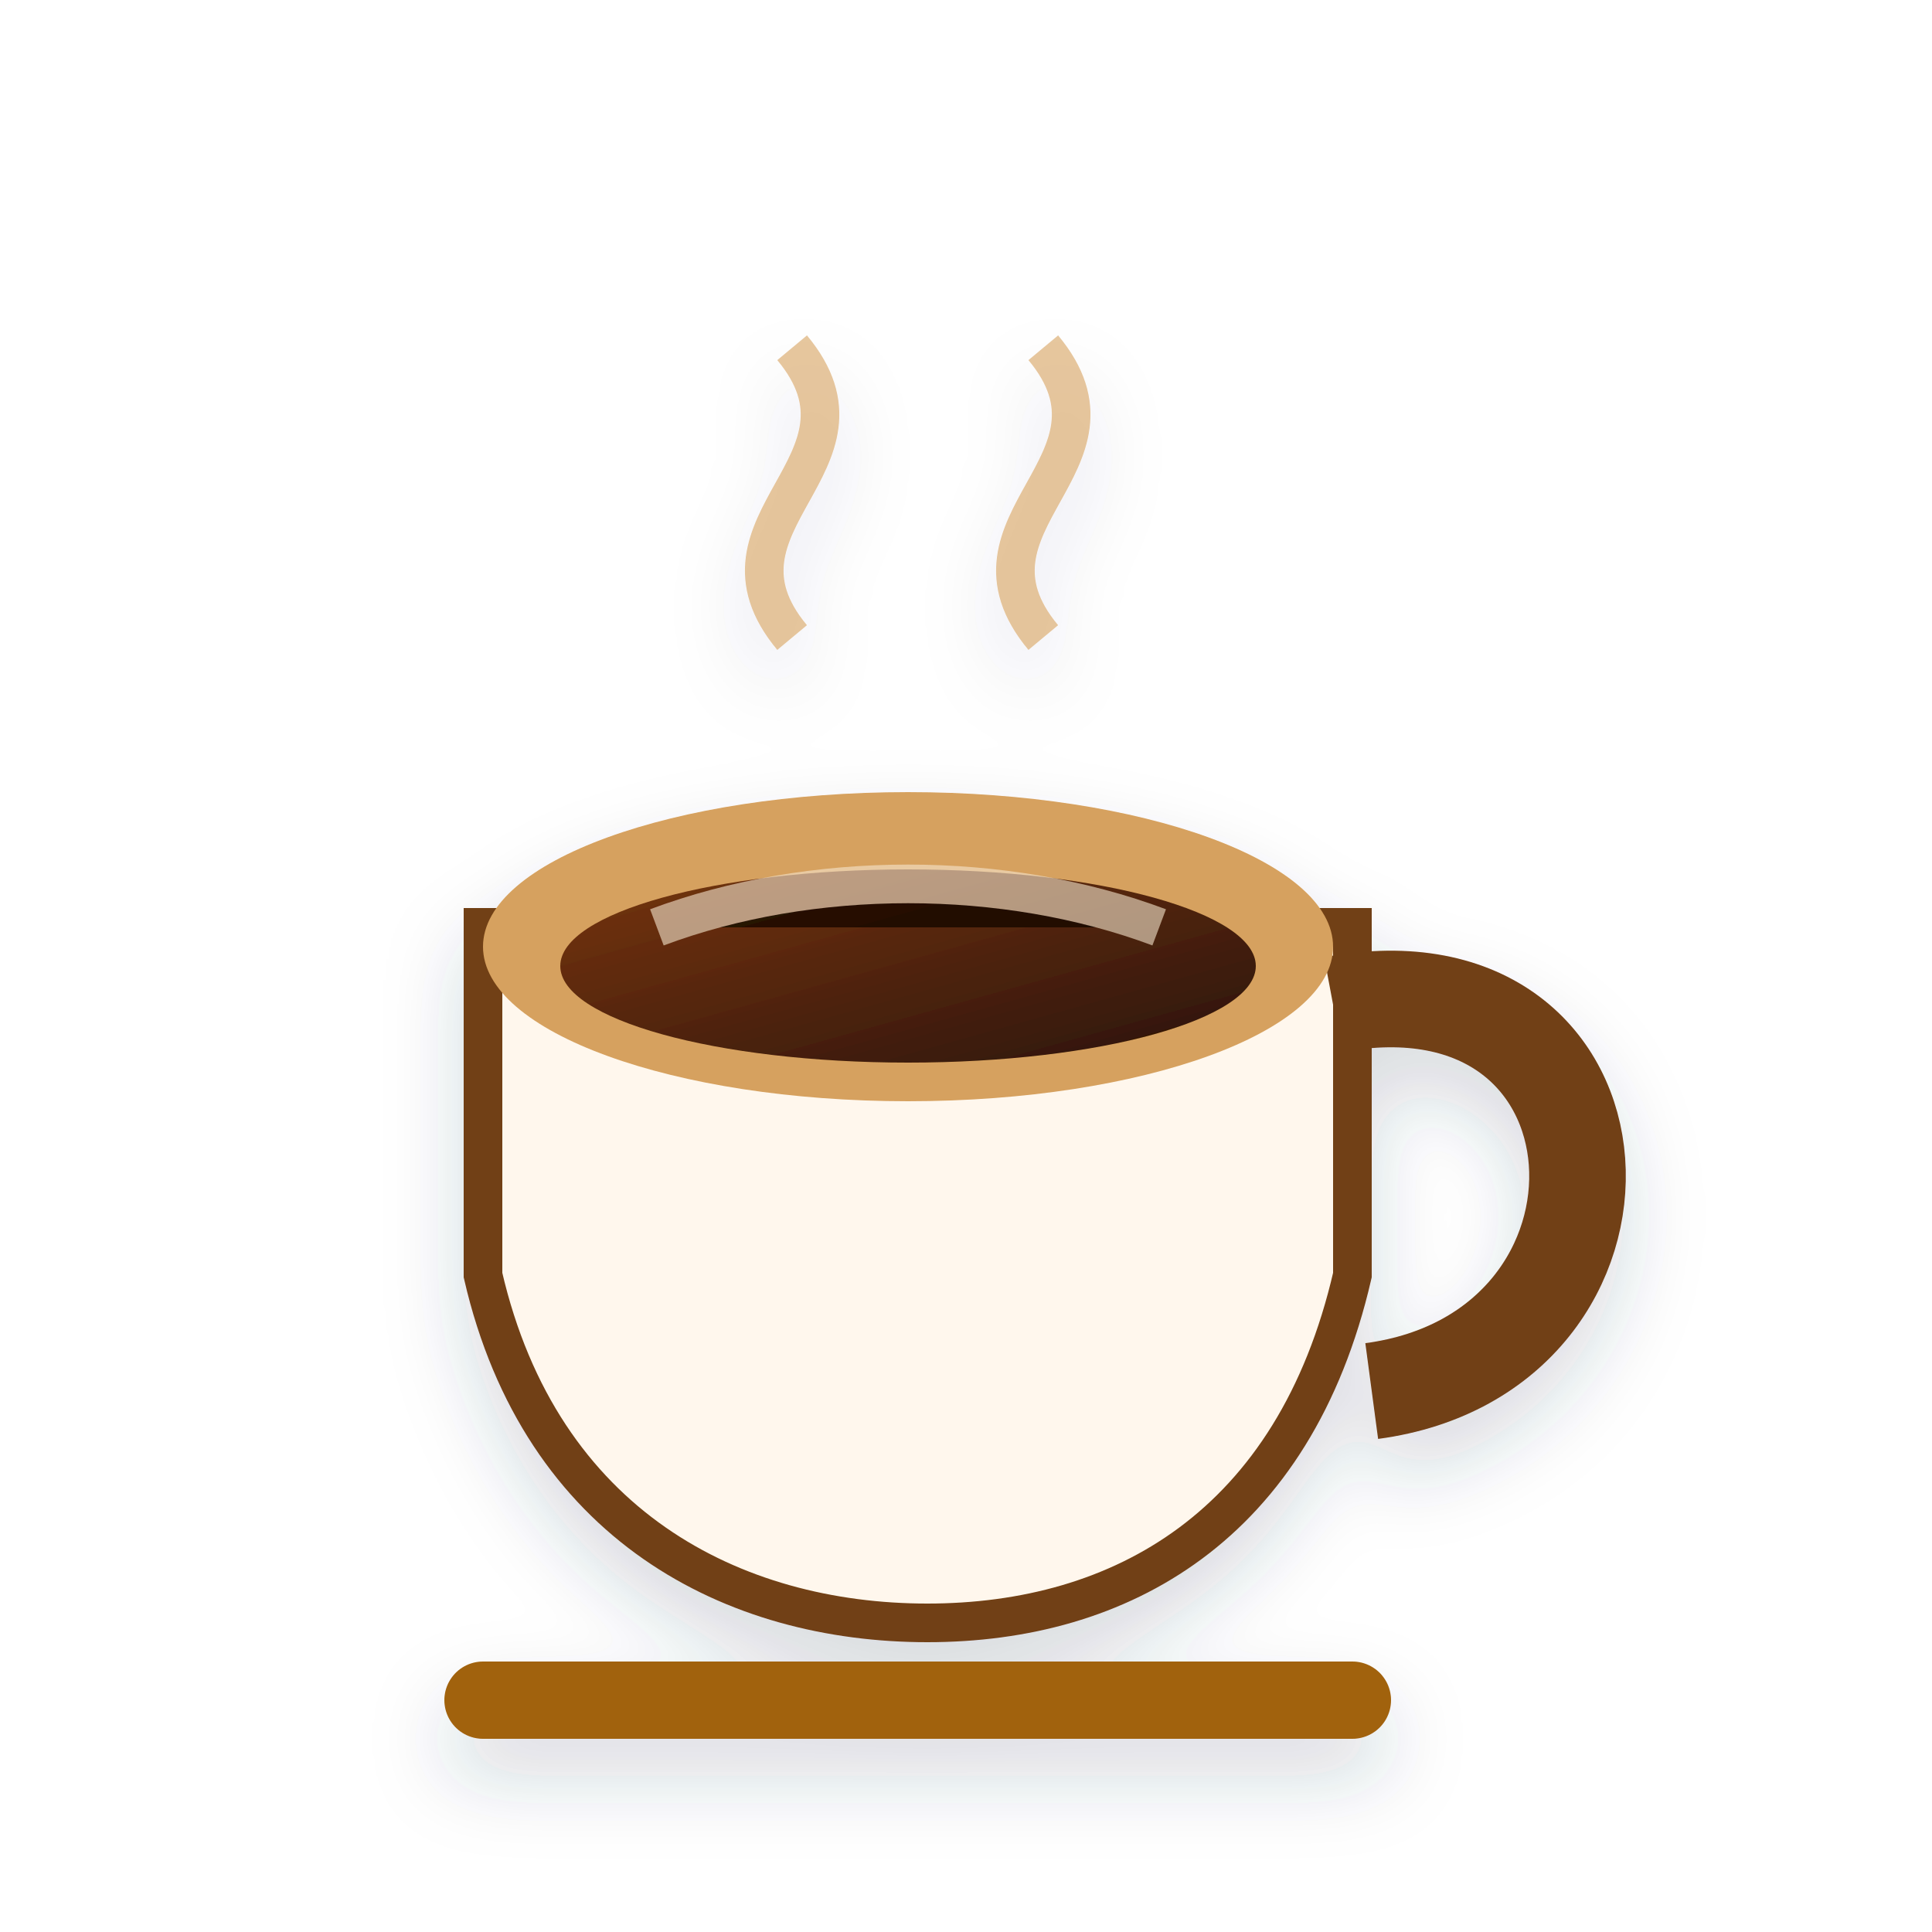
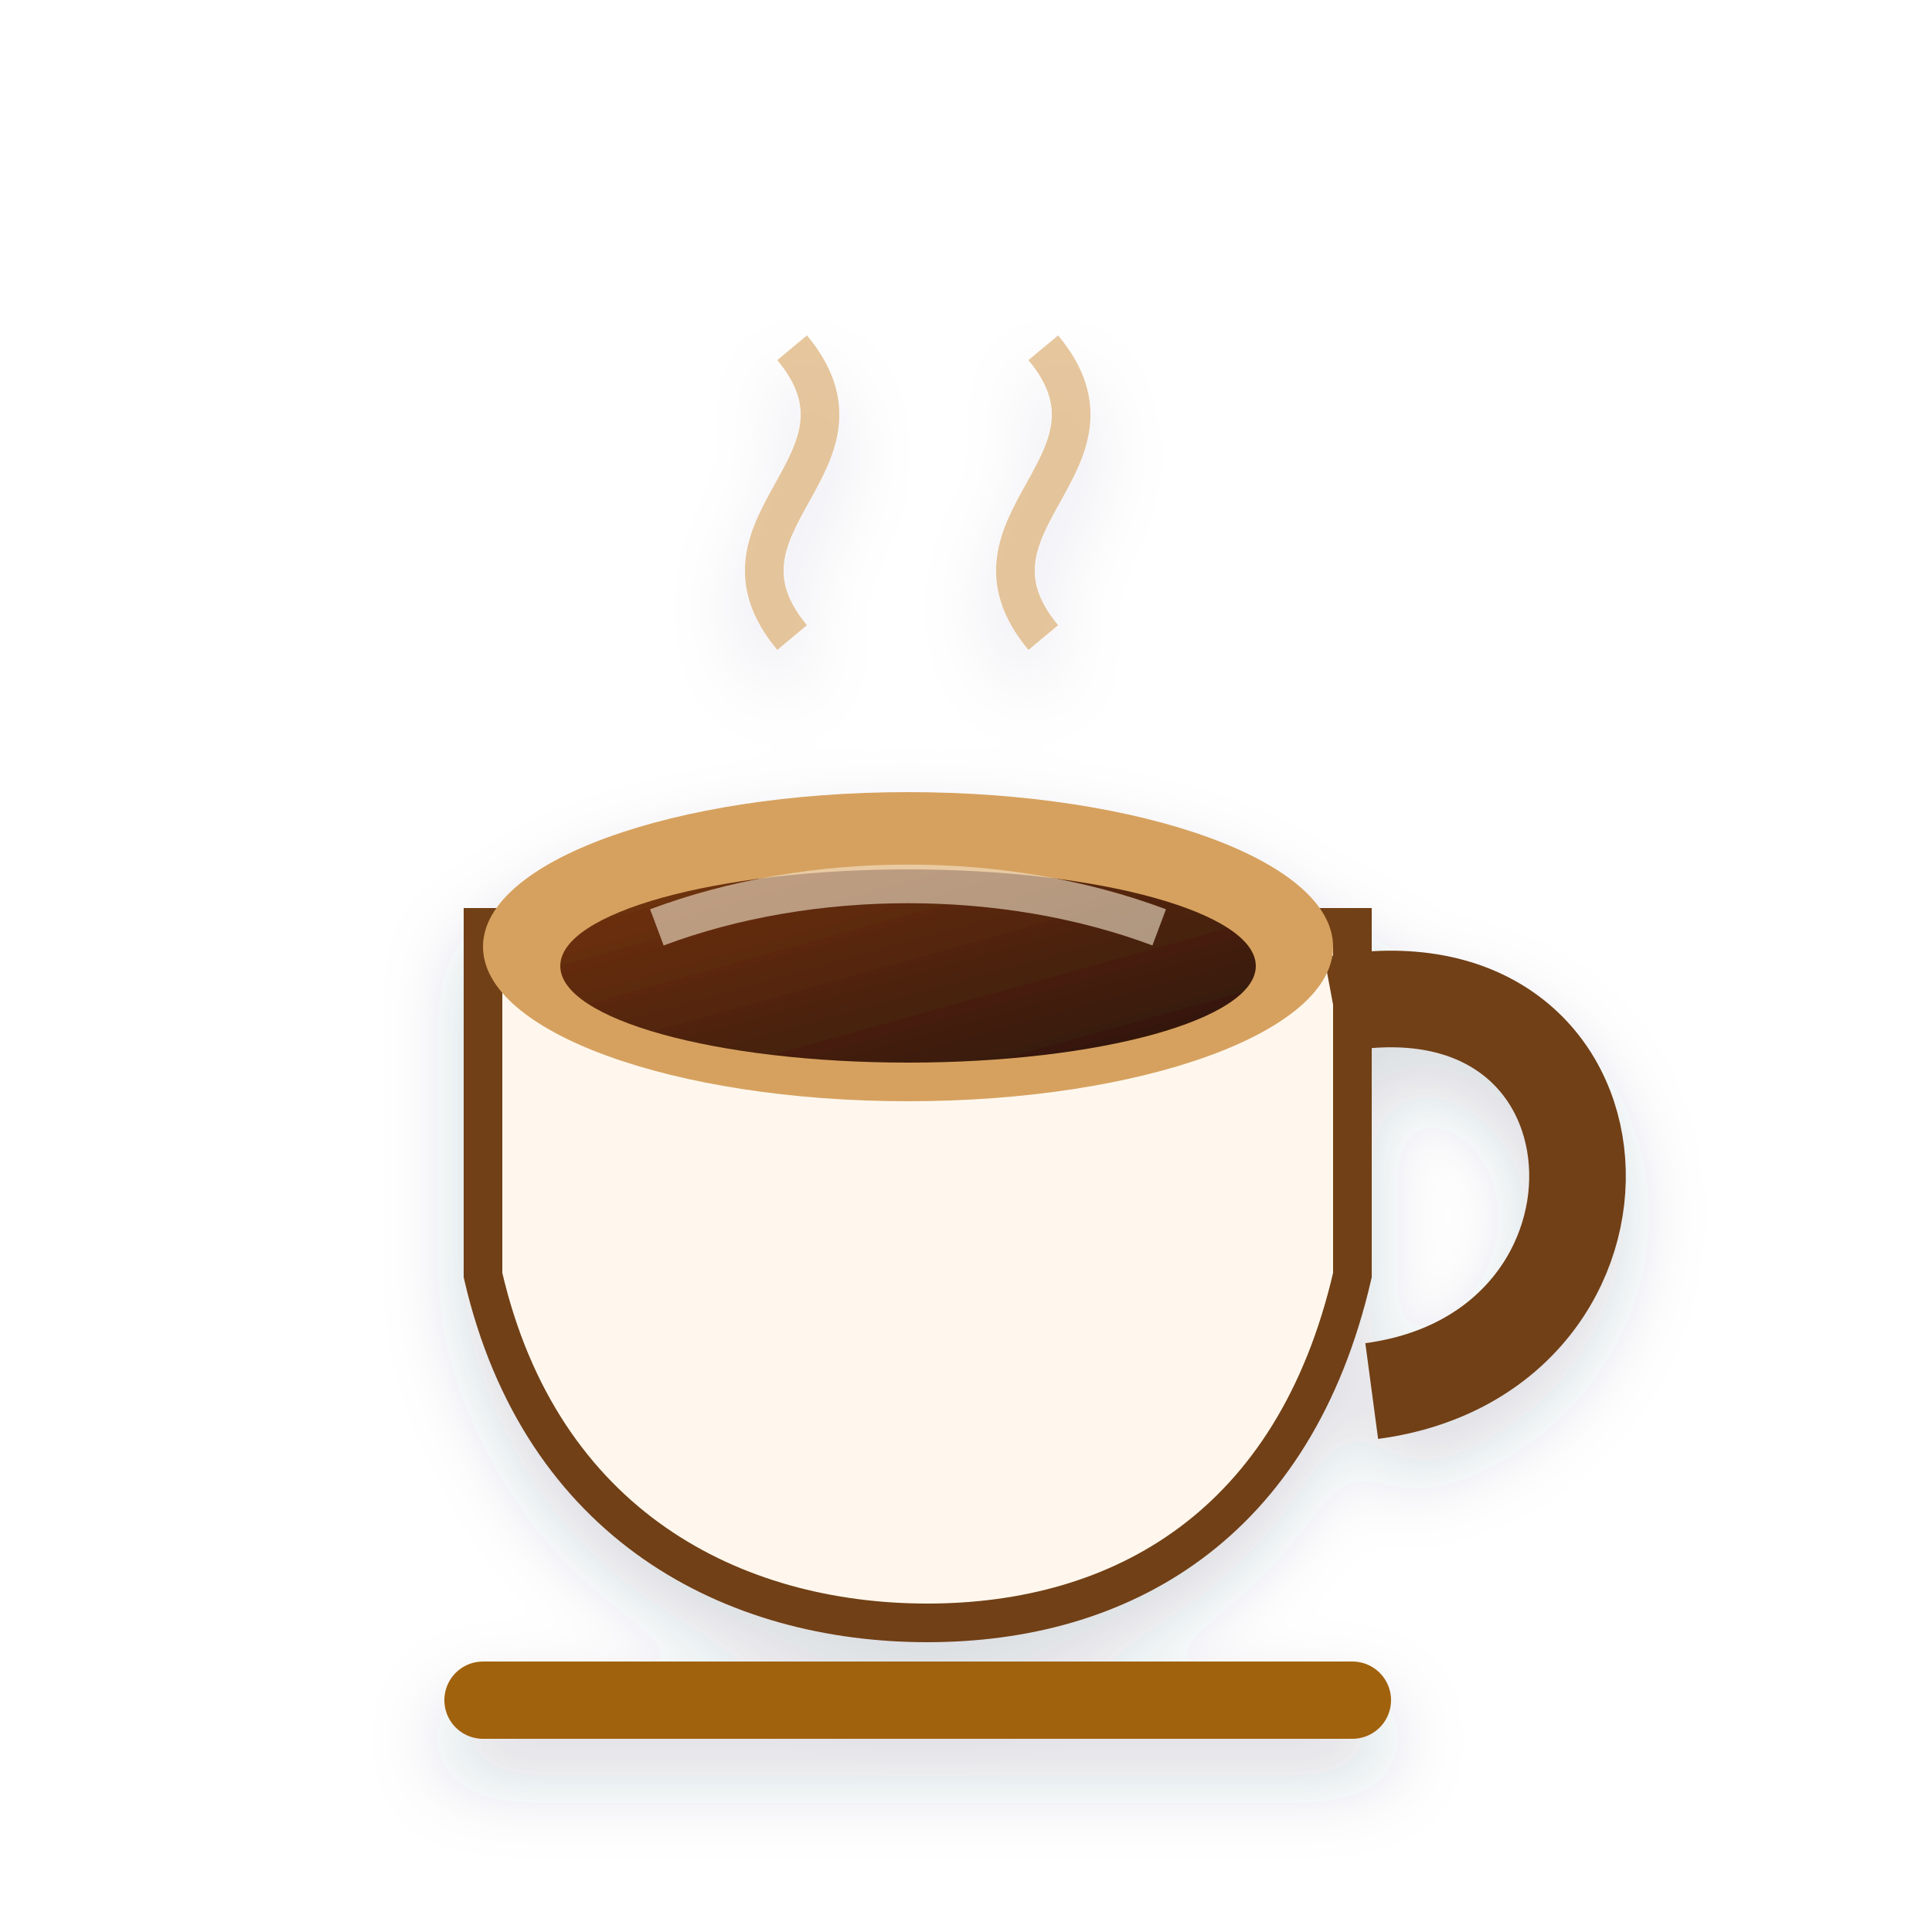
<svg xmlns="http://www.w3.org/2000/svg" viewBox="0 0 100 100">
  <defs>
    <linearGradient id="drinks-espresso-main" x1="0" y1="0" x2="1" y2="1">
      <stop offset="0" stop-color="#78350f" />
      <stop offset="1" stop-color="#291305" />
    </linearGradient>
    <filter id="drinks-espresso-shadow" x="-20%" y="-20%" width="140%" height="140%">
      <feDropShadow dx="0" dy="2" stdDeviation="2" flood-color="#334155" flood-opacity=".18" />
    </filter>
  </defs>
  <g filter="url(#drinks-espresso-shadow)">
    <path d="M25 48h45v18c-3 13-12 18-22 18S28 79 25 66Z" fill="#fff7ed" stroke="#713f12" stroke-width="2" />
    <path d="M69 52c16-3 17 18 2 20" fill="none" stroke="#713f12" stroke-width="5" />
    <ellipse cx="47" cy="49" rx="22" ry="8" fill="#d6a15f" />
    <ellipse cx="47" cy="50" rx="18" ry="5" fill="url(#drinks-espresso-main)" />
-     <path d="M34 48c8-3 18-3 26 0" stroke="#f5e6cf" stroke-width="2" opacity=".6" />
-     <path d="M25 88h45" stroke="#a16207" stroke-width="4" stroke-linecap="round" />
+     <path fill="none" d="M34 48c8-3 18-3 26 0" stroke="#f5e6cf" stroke-width="2" opacity=".6" />
+     <path fill="none" d="M25 88h45" stroke="#a16207" stroke-width="4" stroke-linecap="round" />
    <path d="M41 33c-5-6 5-9 0-15M54 33c-5-6 5-9 0-15" stroke="#d6a15f" stroke-width="2" fill="none" opacity=".6" />
  </g>
</svg>
